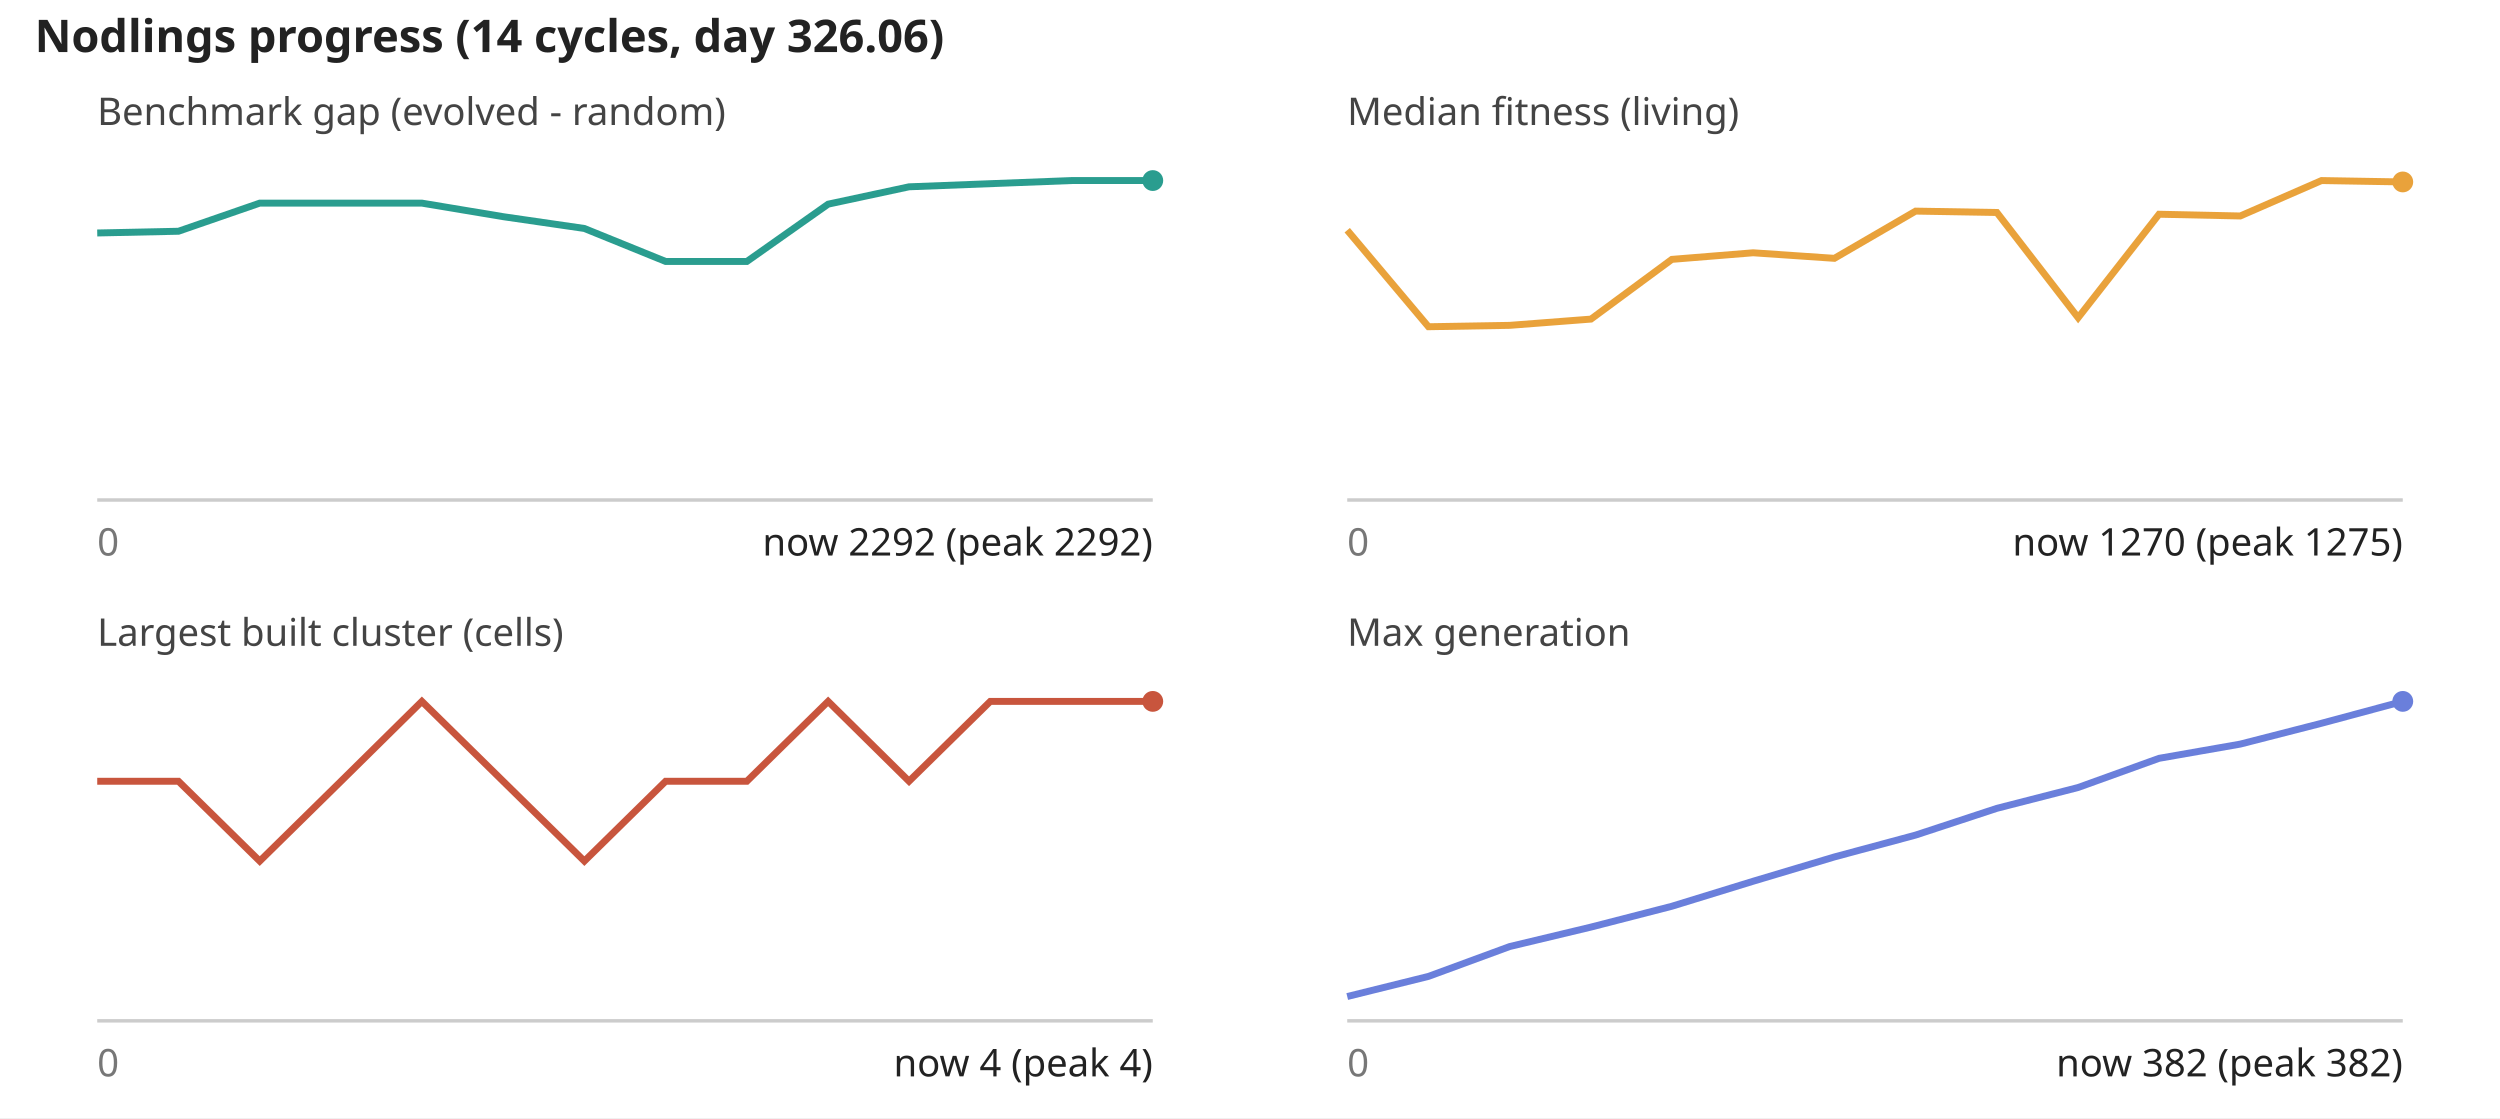
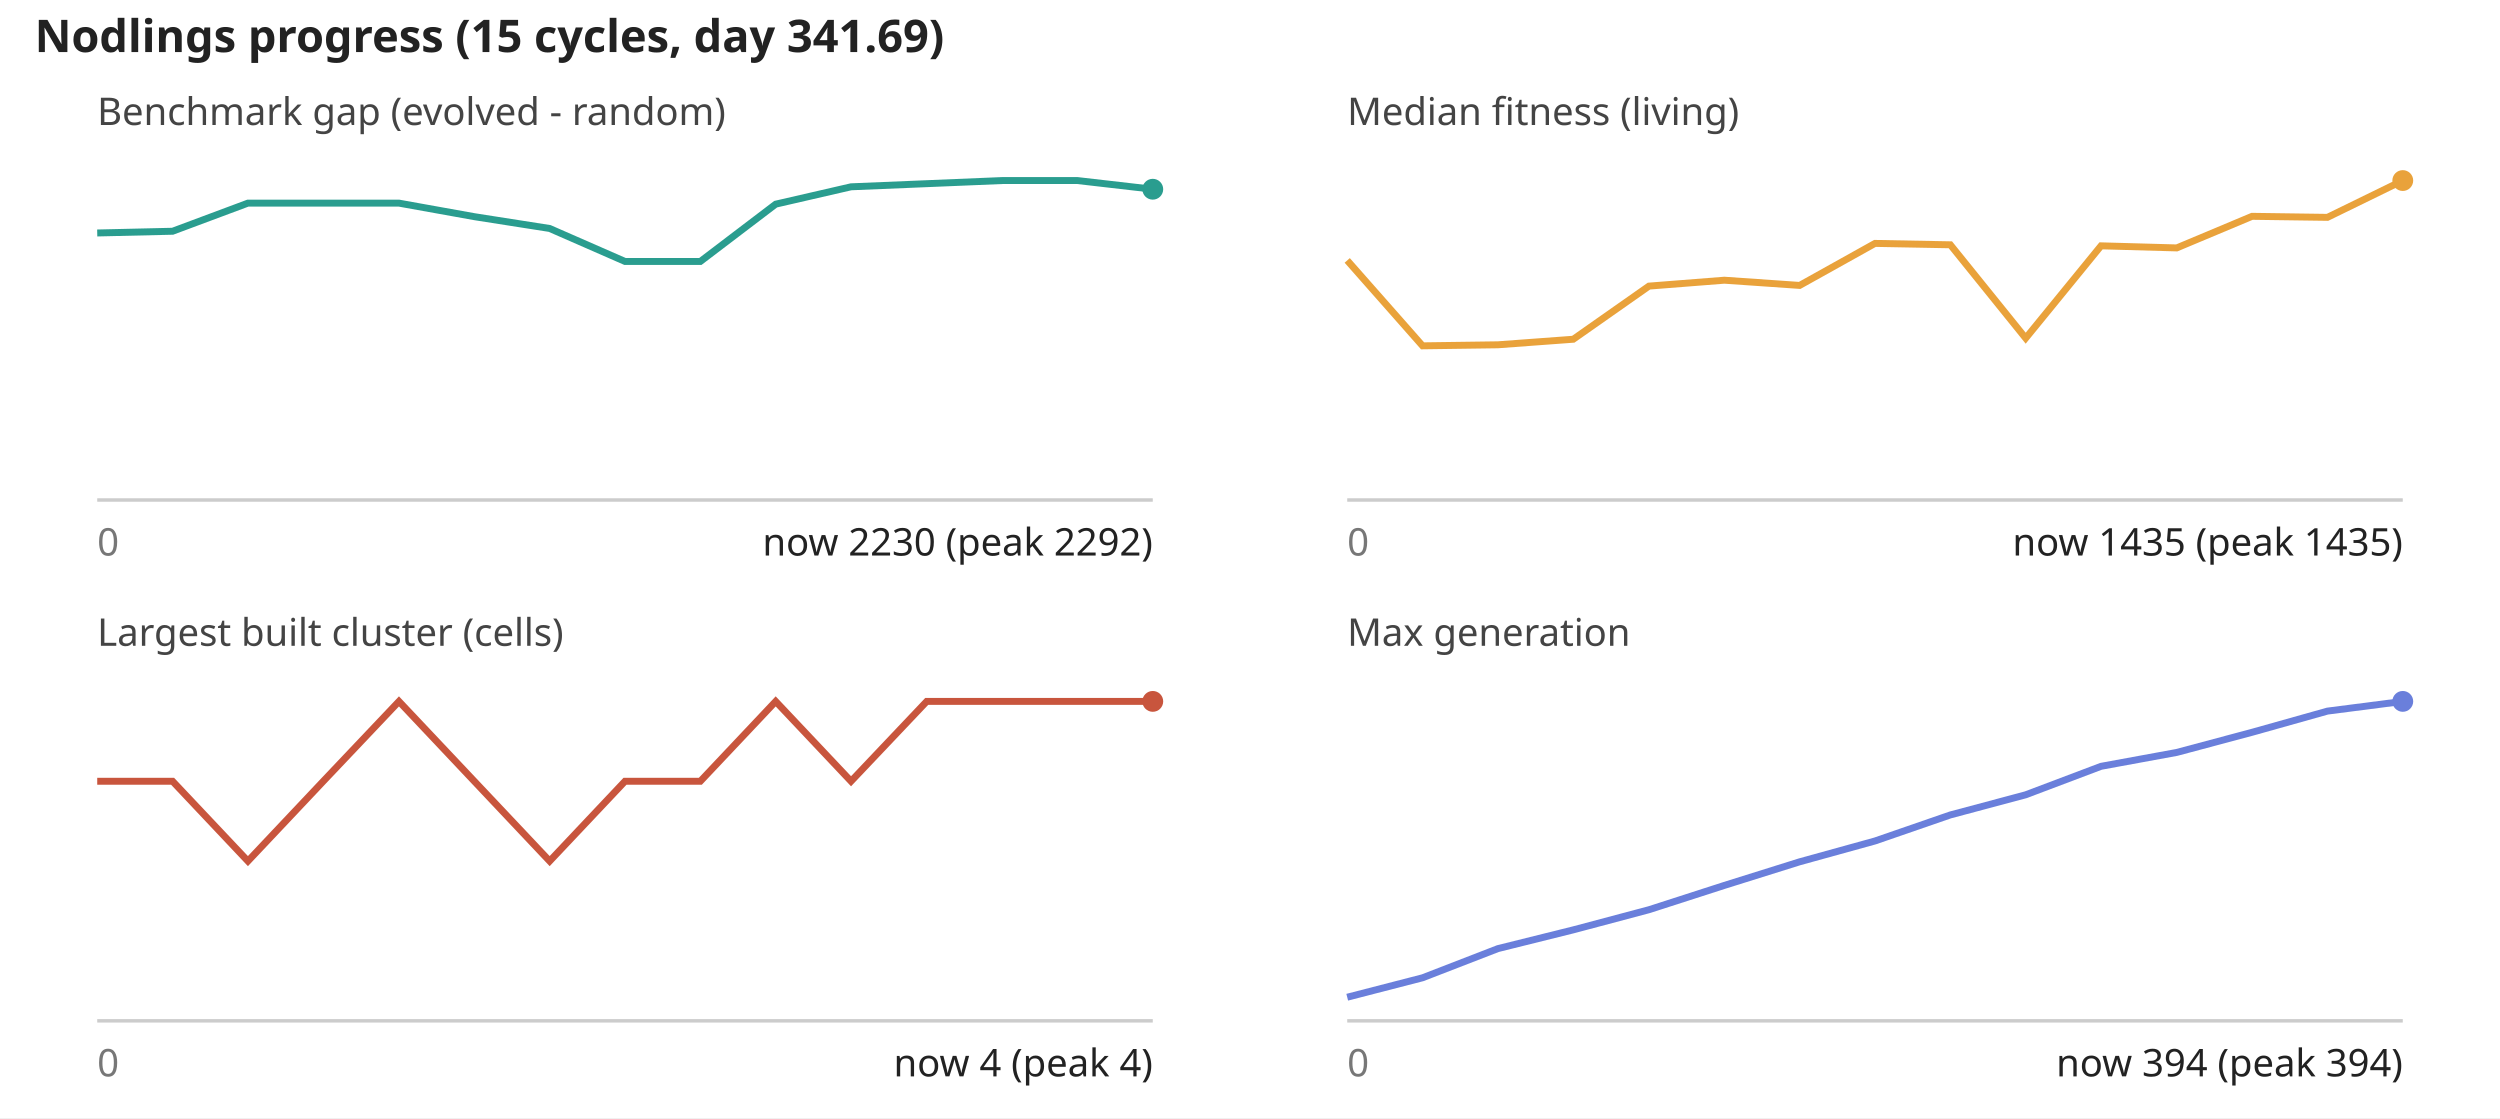
<svg xmlns="http://www.w3.org/2000/svg" viewBox="0 0 720 322" font-family="sans-serif" font-size="11">
  <rect width="100%" height="100%" fill="#fff" />
-   <text x="10" y="15" font-size="13" font-weight="bold" fill="#222">Nodlings progress (14 cycles, day 326.06)</text>
+   <text x="10" y="15" font-size="13" font-weight="bold" fill="#222">Nodlings progress (15 cycles, day 341.69)</text>
  <text x="28" y="36" fill="#444">Benchmark gap (evolved - random)</text>
  <line x1="28" y1="144" x2="332" y2="144" stroke="#ccc" />
-   <polyline fill="none" stroke="#2a9d8f" stroke-width="2" points="28.0,67.1 51.4,66.6 74.8,58.5 98.2,58.5 121.5,58.5 144.9,62.4 168.3,65.8 191.7,75.3 215.1,75.3 238.5,58.8 261.8,53.8 285.2,52.9 308.6,52.0 332.0,52.0" />
-   <circle cx="332.0" cy="52.0" r="3" fill="#2a9d8f" />
+   <polyline fill="none" stroke="#2a9d8f" stroke-width="2" points="28.0,67.1 49.7,66.6 71.4,58.5 93.1,58.5 114.9,58.5 136.6,62.4 158.3,65.8 180.0,75.3 201.7,75.3 223.4,58.8 245.1,53.8 266.9,52.9 288.6,52.0 310.3,52.0 332.0,54.5" />
+   <circle cx="332.0" cy="54.5" r="3" fill="#2a9d8f" />
  <text x="28" y="160" fill="#777">0</text>
-   <text x="332" y="160" text-anchor="end" fill="#222">now 2292 (peak 2292)</text>
+   <text x="332" y="160" text-anchor="end" fill="#222">now 2230 (peak 2292)</text>
  <text x="388" y="36" fill="#444">Median fitness (living)</text>
  <line x1="388" y1="144" x2="692" y2="144" stroke="#ccc" />
-   <polyline fill="none" stroke="#e9a23b" stroke-width="2" points="388.0,66.3 411.4,94.1 434.8,93.7 458.2,91.9 481.5,74.7 504.9,72.8 528.3,74.4 551.7,60.8 575.1,61.2 598.5,91.5 621.8,61.7 645.2,62.2 668.6,52.0 692.0,52.4" />
-   <circle cx="692.0" cy="52.4" r="3" fill="#e9a23b" />
+   <polyline fill="none" stroke="#e9a23b" stroke-width="2" points="388.0,75.0 409.7,99.6 431.4,99.3 453.1,97.7 474.9,82.4 496.6,80.7 518.3,82.2 540.0,70.1 561.7,70.5 583.4,97.4 605.1,70.8 626.9,71.4 648.6,62.3 670.3,62.6 692.0,52.0" />
+   <circle cx="692.0" cy="52.0" r="3" fill="#e9a23b" />
  <text x="388" y="160" fill="#777">0</text>
-   <text x="692" y="160" text-anchor="end" fill="#222">now 1270 (peak 1275)</text>
+   <text x="692" y="160" text-anchor="end" fill="#222">now 1435 (peak 1435)</text>
  <text x="28" y="186" fill="#444">Largest built cluster (cells)</text>
  <line x1="28" y1="294" x2="332" y2="294" stroke="#ccc" />
-   <polyline fill="none" stroke="#c8553d" stroke-width="2" points="28.0,225.0 51.4,225.0 74.8,248.0 98.2,225.0 121.5,202.0 144.9,225.0 168.3,248.0 191.7,225.0 215.1,225.0 238.5,202.0 261.8,225.0 285.2,202.0 308.6,202.0 332.0,202.0" />
+   <polyline fill="none" stroke="#c8553d" stroke-width="2" points="28.0,225.0 49.7,225.0 71.4,248.0 93.1,225.0 114.9,202.0 136.6,225.0 158.3,248.0 180.0,225.0 201.7,225.0 223.4,202.0 245.1,225.0 266.9,202.0 288.6,202.0 310.3,202.0 332.0,202.0" />
  <circle cx="332.0" cy="202.0" r="3" fill="#c8553d" />
  <text x="28" y="310" fill="#777">0</text>
  <text x="332" y="310" text-anchor="end" fill="#222">now 4 (peak 4)</text>
  <text x="388" y="186" fill="#444">Max generation</text>
  <line x1="388" y1="294" x2="692" y2="294" stroke="#ccc" />
-   <polyline fill="none" stroke="#6a7fdb" stroke-width="2" points="388.0,287.0 411.4,281.2 434.8,272.6 458.2,267.0 481.5,261.0 504.9,253.8 528.3,246.8 551.7,240.5 575.1,232.8 598.5,226.8 621.8,218.4 645.2,214.3 668.6,208.3 692.0,202.0" />
+   <polyline fill="none" stroke="#6a7fdb" stroke-width="2" points="388.0,287.2 409.7,281.6 431.4,273.2 453.1,267.8 474.9,262.0 496.6,255.0 518.3,248.2 540.0,242.2 561.7,234.7 583.4,228.9 605.1,220.7 626.9,216.7 648.6,210.9 670.3,204.8 692.0,202.0" />
  <circle cx="692.0" cy="202.0" r="3" fill="#6a7fdb" />
  <text x="388" y="310" fill="#777">0</text>
-   <text x="692" y="310" text-anchor="end" fill="#222">now 382 (peak 382)</text>
+   <text x="692" y="310" text-anchor="end" fill="#222">now 394 (peak 394)</text>
</svg>
